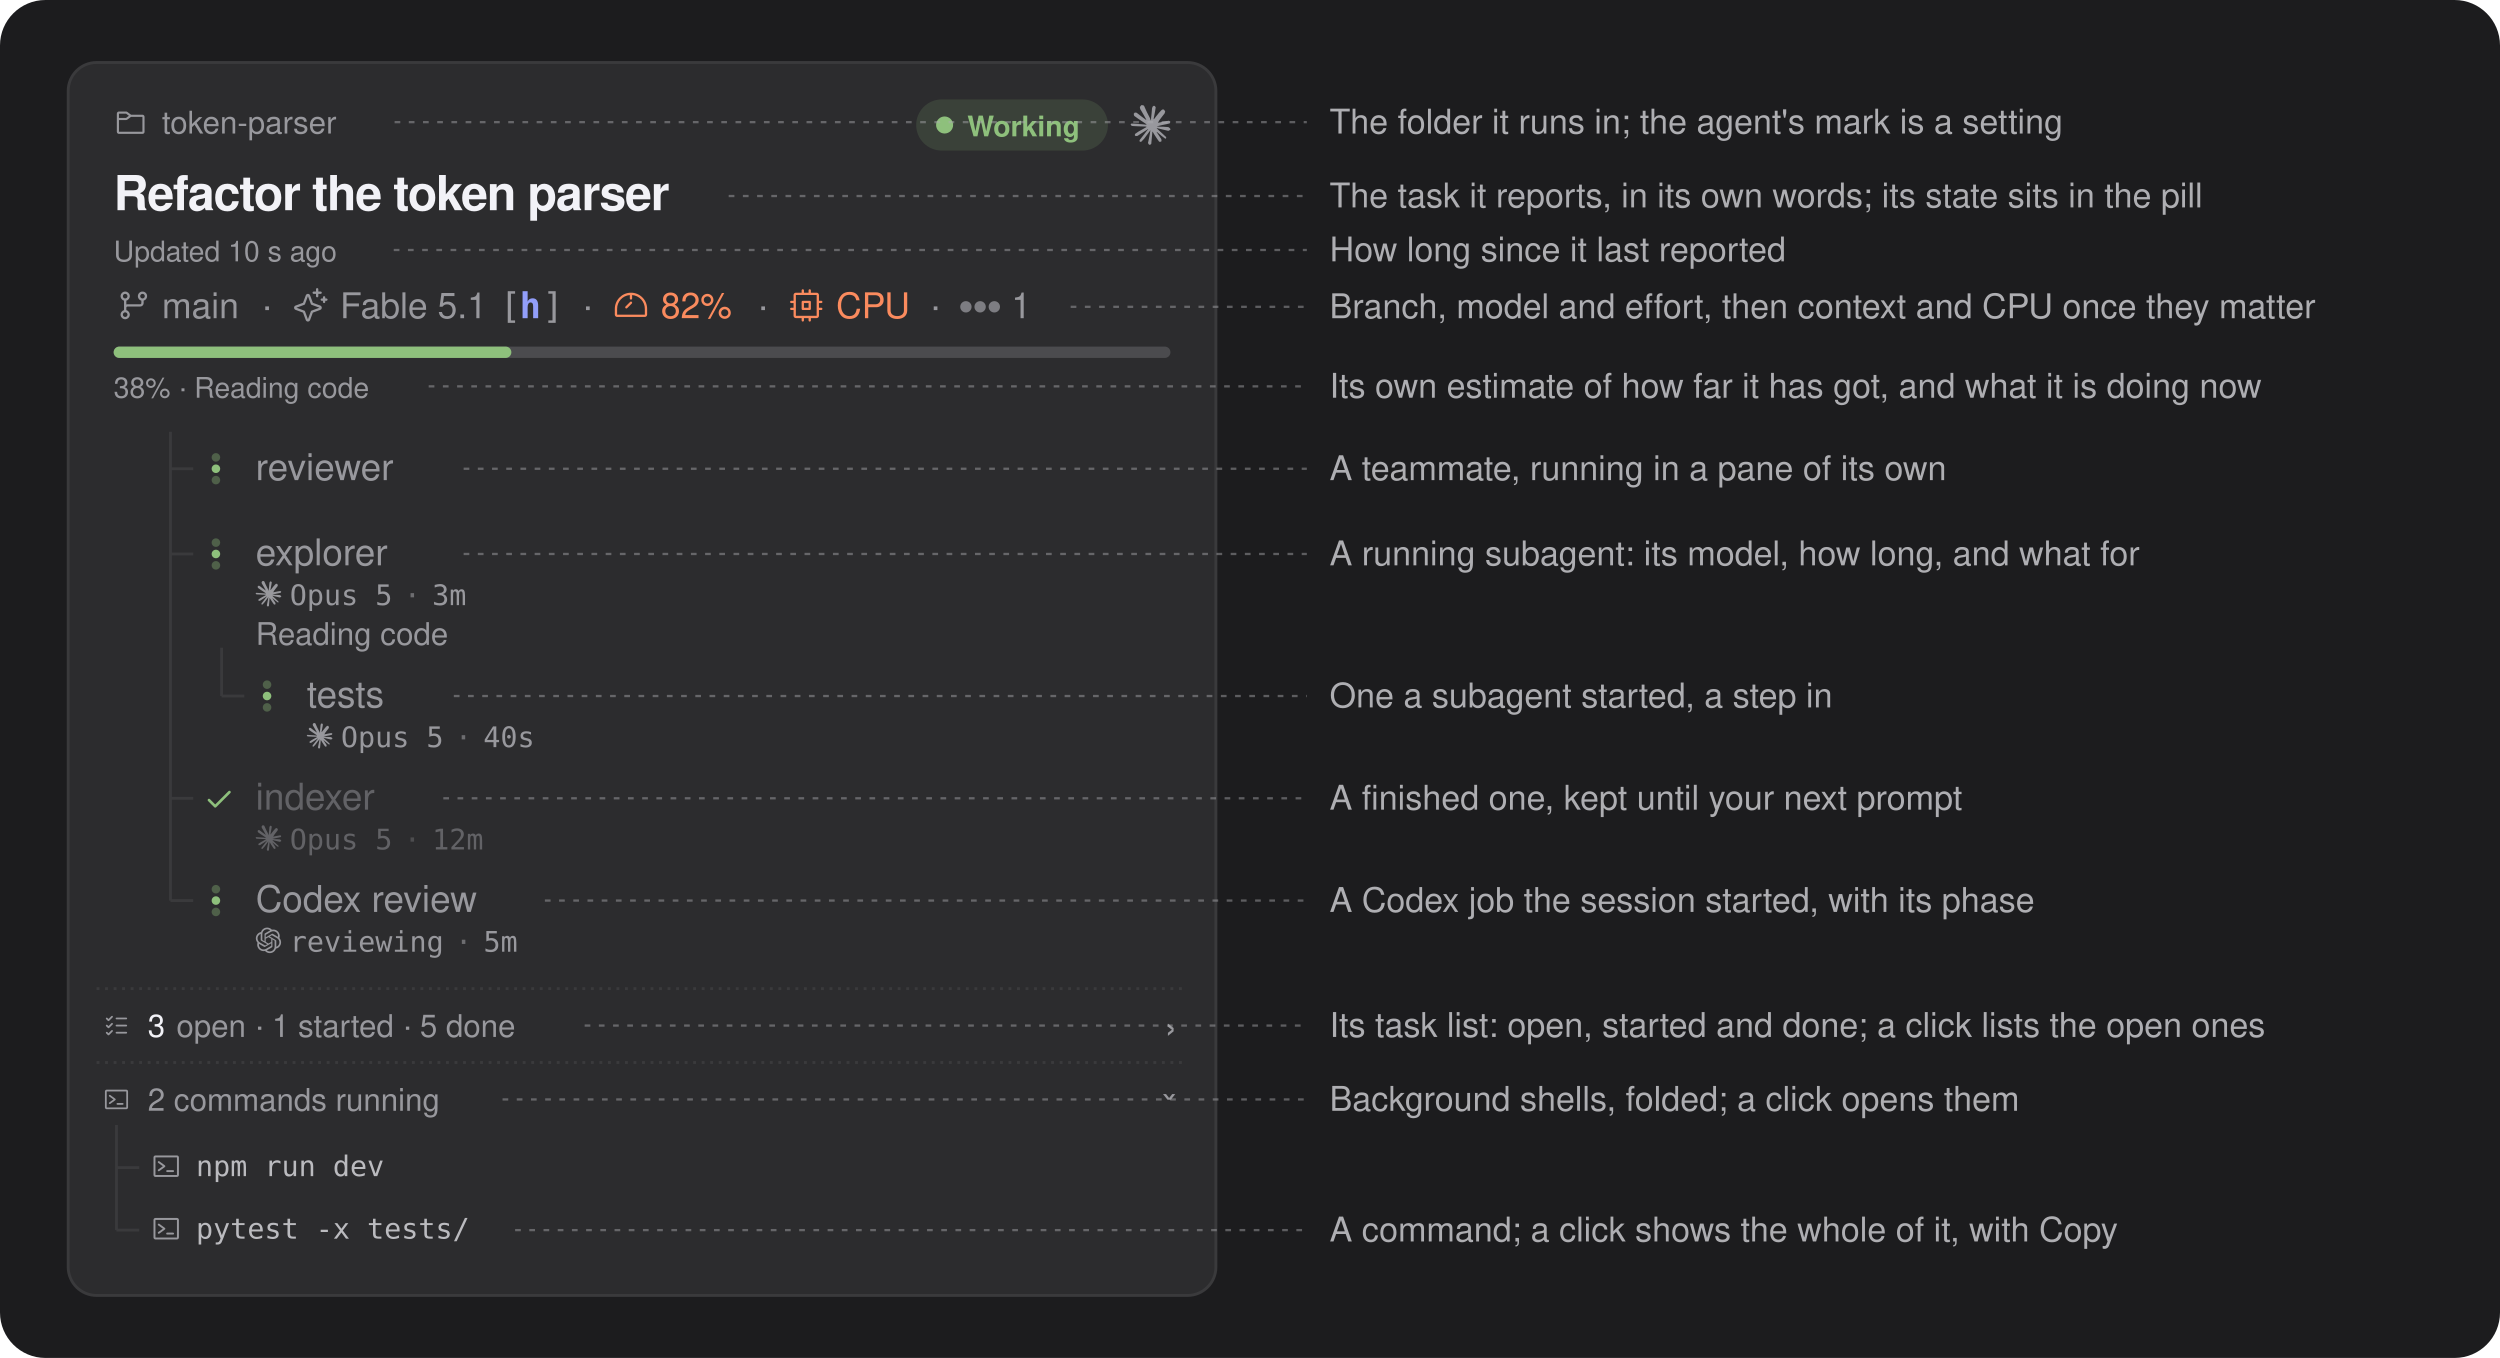
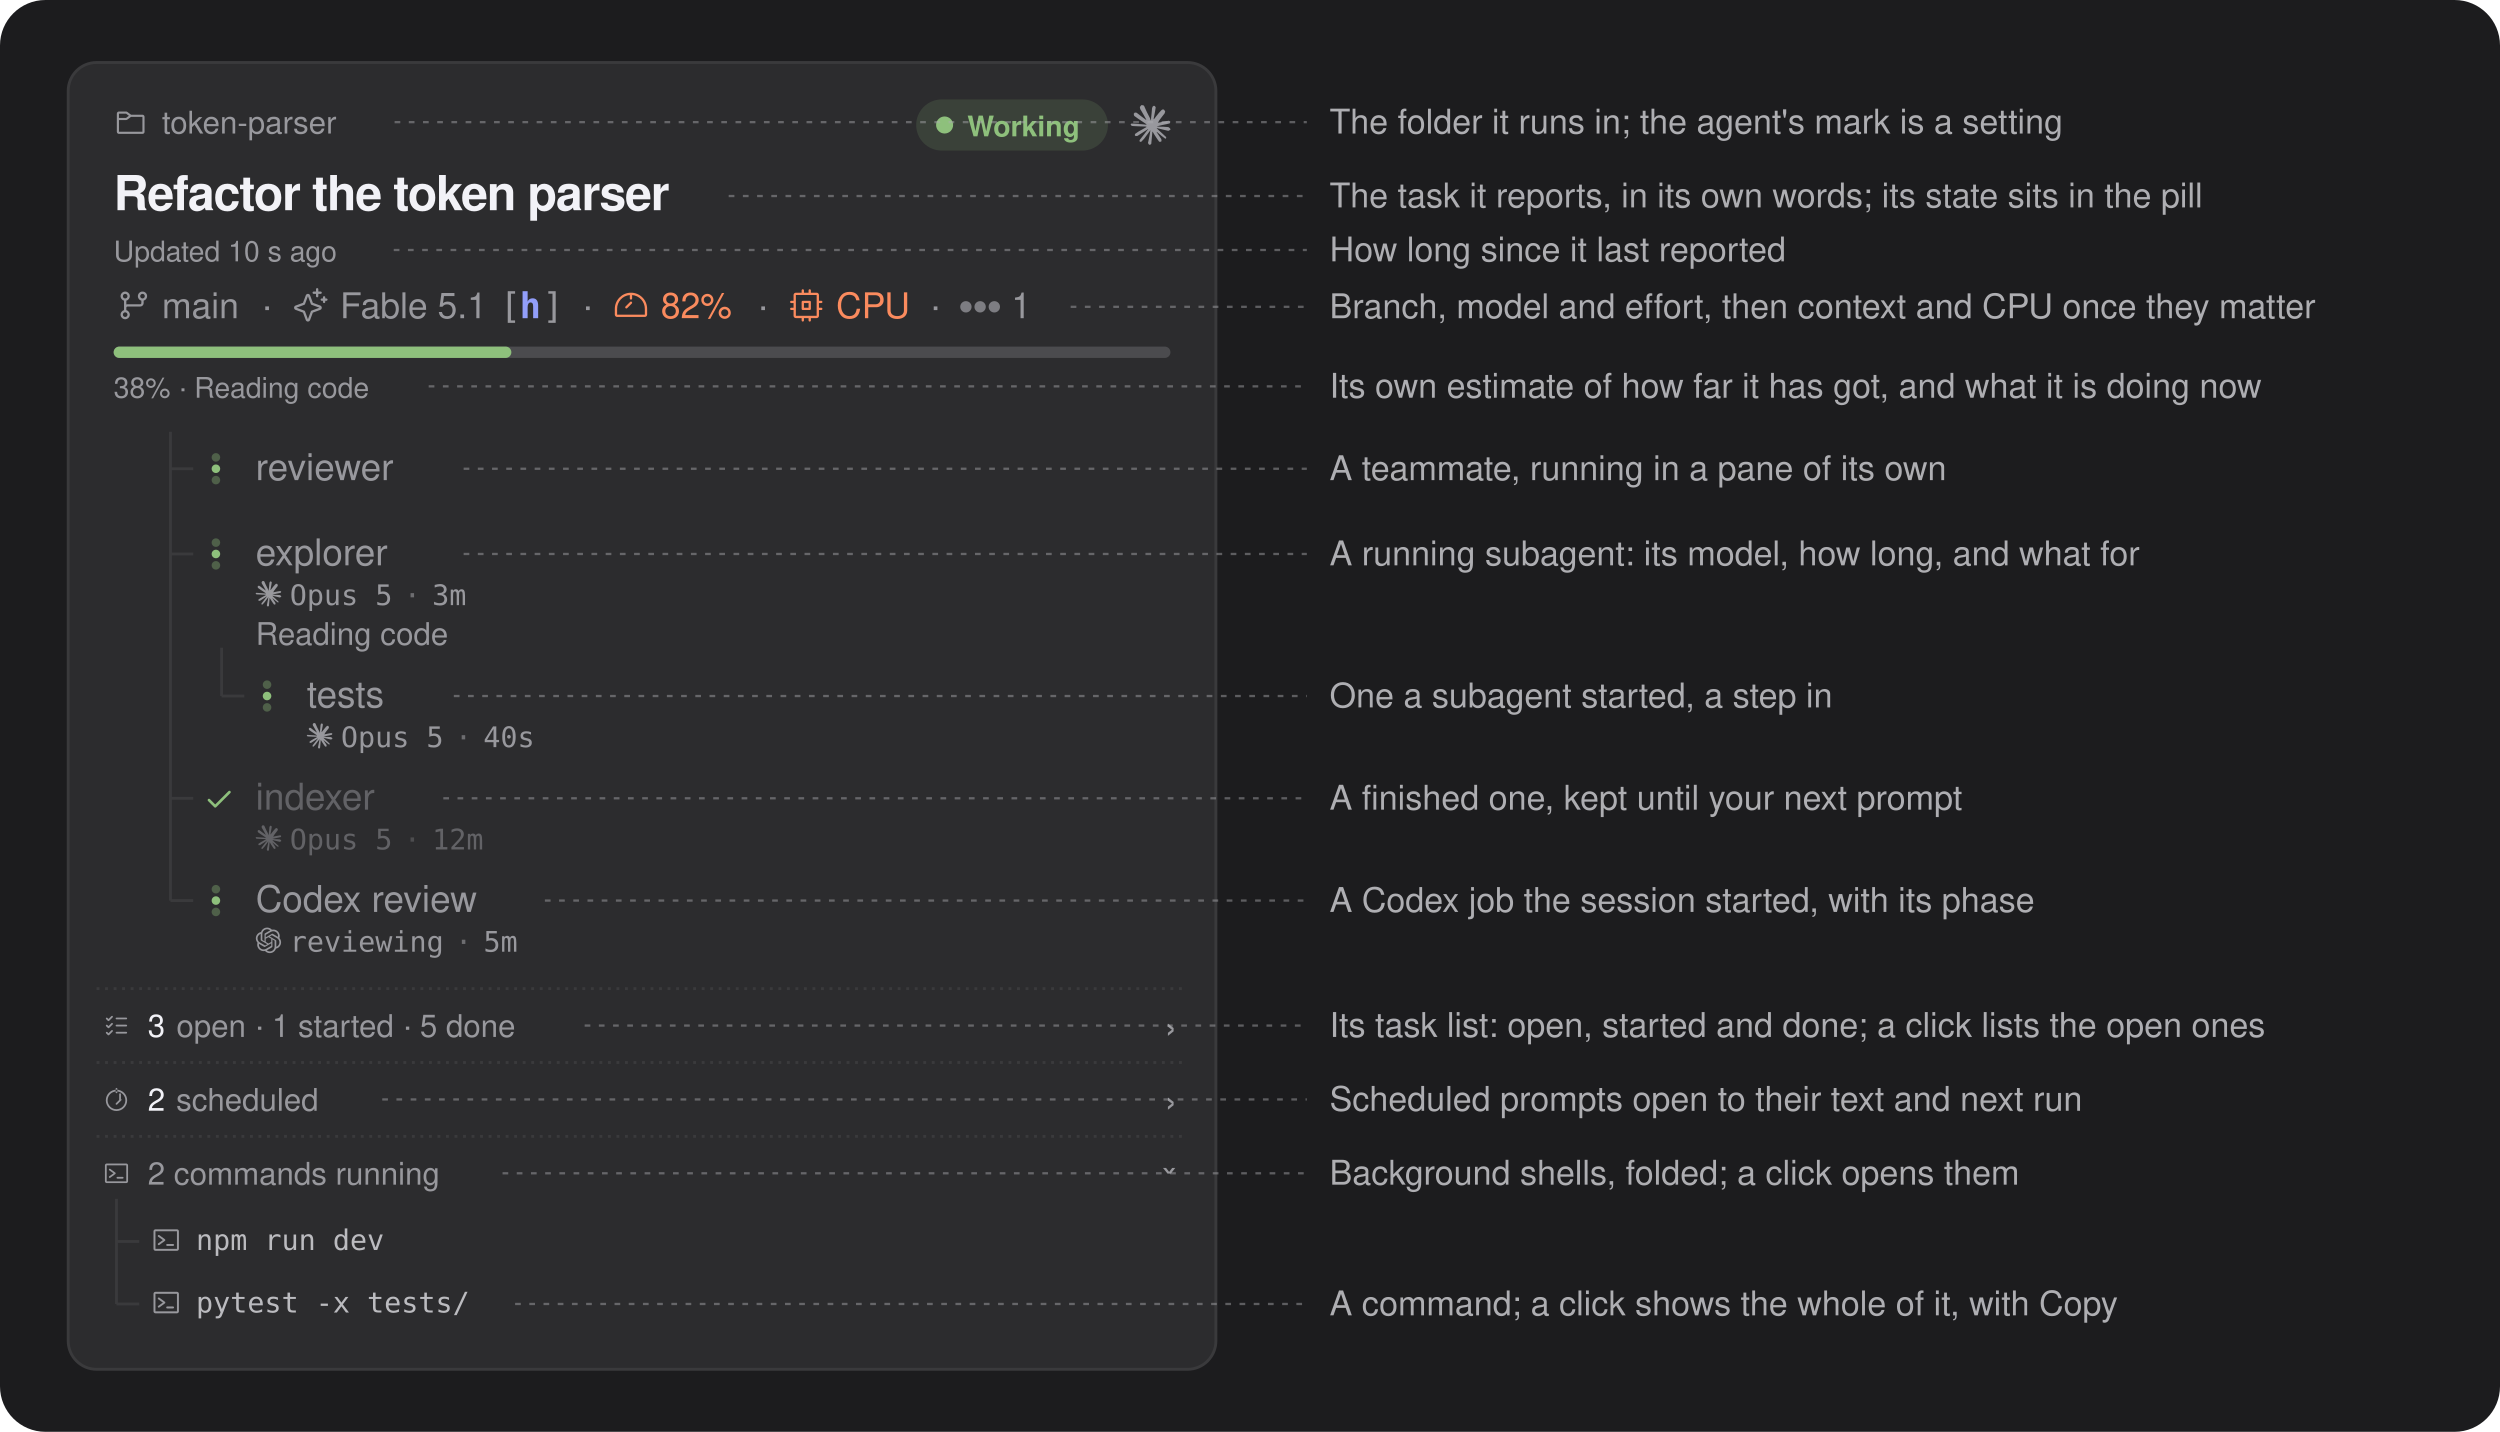
- <svg xmlns="http://www.w3.org/2000/svg" viewBox="0 0 880 478" width="880" role="img" aria-label="One card, each of its parts joined by a line to what it means: the folder and the agent, the state pill, the task as the title, how long since it reported, the branch, model, context and CPU, the bar with the percent and what it is doing now, then a teammate, running and finished subagents, a Codex job, the task list with its counts and the background shells">
-   <rect width="880" height="478" rx="16" fill="#1c1c1e" />
-   <rect x="24" y="22" width="404" height="434" rx="10" fill="#2c2c2e" stroke="#3a3a3c" />
+ <svg xmlns="http://www.w3.org/2000/svg" viewBox="0 0 880 504" width="880" role="img" aria-label="A card with its folder, agent mark, Working pill, task title, report age, branch, model, context and CPU. A progress bar shows the reported percent and current activity. Then a teammate, running and finished subagents, a Codex job, the task list, scheduled prompts and background shells. Lines join each part to its explanation.">
+   <rect width="880" height="504" rx="16" fill="#1c1c1e" />
+   <rect x="24" y="22" width="404" height="460" rx="10" fill="#2c2c2e" stroke="#3a3a3c" />
  <g transform="translate(40,37) scale(0.0469)" fill="#98989d">
    <path d="M216,72H130.67L102.93,51.2a16.12,16.12,0,0,0-9.6-3.2H40A16,16,0,0,0,24,64V200a16,16,0,0,0,16,16H216.89A15.13,15.13,0,0,0,232,200.89V88A16,16,0,0,0,216,72ZM40,64H93.33l21.34,16L93.33,96H40ZM216,200H40V112H93.33a16.12,16.12,0,0,0,9.6-3.2L130.67,88H216Z" />
  </g>
  <text x="57" y="47" fill="#98989d" font-size="11" font-weight="400" font-family="-apple-system, BlinkMacSystemFont, 'Segoe UI', Helvetica, Arial, sans-serif">token-parser</text>
  <g transform="translate(398,37) scale(0.5833)" fill="#98989d">
    <path d="m4.714 15.956 4.717-2.647.079-.231-.079-.128h-.231l-.789-.049-2.696-.073-2.337-.097-2.265-.121-.571-.121-.534-.704.055-.352.48-.322.686.061 1.518.103 2.277.158 1.651.097 2.447.255h.389l.055-.158-.134-.097-.103-.097L6.973 9.836l-2.55-1.688-1.336-.971-.723-.492-.364-.461-.158-1.008.656-.723.88.061.225.061.892.686 1.906 1.475 2.489 1.834.364.303.146-.103.018-.073-.164-.273-1.354-2.447-1.445-2.489-.643-1.032-.17-.619c-.061-.255-.103-.467-.103-.729L6.287.134 6.7 0l.996.134.419.364.619 1.415 1.002 2.228 1.554 3.03.455.898.243.832.091.255h.158v-.146l.128-1.706.237-2.095.231-2.696.079-.759.376-.911.747-.492.583.279.48.686-.067.443-.285 1.852-.559 2.902-.364 1.943h.212l.243-.243.984-1.305 1.651-2.064.729-.82.85-.905.546-.431h1.032l.759 1.129-.34 1.166-1.062 1.348-.88 1.141-1.263 1.7-.789 1.36.073.109.188-.018 2.853-.607 1.542-.279 1.84-.316.832.389.091.395-.328.807-1.967.486-2.307.461-3.436.814-.043.03.049.061 1.548.146.662.036h1.621l3.018.225.789.522.474.638-.079.486-1.214.619-1.639-.389-3.825-.911-1.311-.328h-.182v.109l1.093 1.069 2.003 1.809 2.507 2.331.128.577-.322.455-.34-.049-2.204-1.657-.85-.747-1.925-1.621h-.128v.17l.443.65 2.344 3.521.121 1.081-.17.352-.607.212-.668-.121-1.372-1.925L14.38 17.959l-1.141-1.943-.14.079-.674 7.255-.316.37-.729.279-.607-.461-.322-.747.322-1.475.389-1.925.316-1.53.285-1.9.17-.631-.012-.043-.14.018-1.433 1.967-2.18 2.945-1.724 1.846-.413.164-.716-.37.067-.662.401-.589 2.386-3.036 1.439-1.882.929-1.087-.006-.158h-.055l-6.338 4.116-1.129.146-.486-.455.061-.747.231-.243 1.906-1.311Z" />
  </g>
  <g>
    <rect x="322.5" y="35" width="67.5" height="18" rx="9" fill="#3a4139" />
    <circle cx="332.5" cy="44" r="3" fill="#8ec07c" />
    <text x="340.5" y="48" fill="#8ec07c" font-size="10" font-weight="600" font-family="-apple-system, BlinkMacSystemFont, 'Segoe UI', Helvetica, Arial, sans-serif">Working</text>
  </g>
  <text x="40" y="74" fill="#f2f2f7" font-size="17" font-weight="600" font-family="-apple-system, BlinkMacSystemFont, 'Segoe UI', Helvetica, Arial, sans-serif" letter-spacing="-0.4">Refactor the token parser</text>
  <text x="40" y="92" fill="#98989d" font-size="10" font-weight="400" font-family="-apple-system, BlinkMacSystemFont, 'Segoe UI', Helvetica, Arial, sans-serif">Updated 10 s ago</text>
  <g transform="translate(40,101) scale(0.0508)" fill="#98989d">
    <path d="M232,64a32,32,0,1,0-40,31v17a8,8,0,0,1-8,8H96a23.84,23.84,0,0,0-8,1.38V95a32,32,0,1,0-16,0v66a32,32,0,1,0,16,0V144a8,8,0,0,1,8-8h88a24,24,0,0,0,24-24V95A32.06,32.06,0,0,0,232,64ZM64,64A16,16,0,1,1,80,80,16,16,0,0,1,64,64ZM96,192a16,16,0,1,1-16-16A16,16,0,0,1,96,192ZM200,80a16,16,0,1,1,16-16A16,16,0,0,1,200,80Z" />
  </g>
  <text x="57" y="112" fill="#98989d" font-size="12.5" font-weight="400" font-family="-apple-system, BlinkMacSystemFont, 'Segoe UI', Helvetica, Arial, sans-serif">main</text>
  <text x="92.0" y="112" fill="#98989d" font-size="12.5" font-weight="400" font-family="-apple-system, BlinkMacSystemFont, 'Segoe UI', Helvetica, Arial, sans-serif">·</text>
  <g transform="translate(102.7,101) scale(0.0508)" fill="#98989d">
    <path d="M197.58,129.06,146,110l-19-51.62a15.92,15.92,0,0,0-29.88,0L78,110l-51.62,19a15.92,15.92,0,0,0,0,29.88L78,178l19,51.62a15.92,15.92,0,0,0,29.88,0L146,178l51.62-19a15.92,15.92,0,0,0,0-29.88ZM137,164.22a8,8,0,0,0-4.74,4.74L112,223.85,91.78,169A8,8,0,0,0,87,164.22L32.15,144,87,123.78A8,8,0,0,0,91.78,119L112,64.15,132.22,119a8,8,0,0,0,4.74,4.74L191.85,144ZM144,40a8,8,0,0,1,8-8h16V16a8,8,0,0,1,16,0V32h16a8,8,0,0,1,0,16H184V64a8,8,0,0,1-16,0V48H152A8,8,0,0,1,144,40ZM248,88a8,8,0,0,1-8,8h-8v8a8,8,0,0,1-16,0V96h-8a8,8,0,0,1,0-16h8V72a8,8,0,0,1,16,0v8h8A8,8,0,0,1,248,88Z" />
  </g>
  <text x="119.7" y="112" fill="#98989d" font-size="12.5" font-weight="400" font-family="-apple-system, BlinkMacSystemFont, 'Segoe UI', Helvetica, Arial, sans-serif">Fable 5.1</text>
  <text x="175.9" y="112" fill="#98989d" font-size="12.5" font-weight="400" font-family="ui-monospace, 'SF Mono', Menlo, Consolas, 'DejaVu Sans Mono', monospace">[</text>
  <text x="182.9" y="112" fill="#929efa" font-size="12.5" font-weight="600" font-family="ui-monospace, 'SF Mono', Menlo, Consolas, 'DejaVu Sans Mono', monospace">h</text>
  <text x="190.9" y="112" fill="#98989d" font-size="12.5" font-weight="400" font-family="ui-monospace, 'SF Mono', Menlo, Consolas, 'DejaVu Sans Mono', monospace">]</text>
  <text x="204.9" y="112" fill="#98989d" font-size="12.5" font-weight="400" font-family="-apple-system, BlinkMacSystemFont, 'Segoe UI', Helvetica, Arial, sans-serif">·</text>
  <g transform="translate(215.6,101) scale(0.0508)" fill="#fb8b5e">
    <path d="M207.06,72.67A111.24,111.24,0,0,0,128,40h-.4C66.07,40.21,16,90.6,16,152v40a16,16,0,0,0,16,16H224a16,16,0,0,0,16-16V152A111.25,111.25,0,0,0,207.06,72.67ZM224,192H32V152a95.35,95.35,0,0,1,88-95.71V80a8,8,0,0,0,16,0V56.29A95.36,95.36,0,0,1,224,152Zm-90.34-88.34a8,8,0,0,0-11.32,0l-32,32a8,8,0,0,0,11.32,11.32l32-32A8,8,0,0,0,133.66,103.66Z" />
  </g>
  <text x="232.6" y="112" fill="#fb8b5e" font-size="12.5" font-weight="400" font-family="-apple-system, BlinkMacSystemFont, 'Segoe UI', Helvetica, Arial, sans-serif">82%</text>
  <text x="266.6" y="112" fill="#98989d" font-size="12.5" font-weight="400" font-family="-apple-system, BlinkMacSystemFont, 'Segoe UI', Helvetica, Arial, sans-serif">·</text>
  <g transform="translate(277.3,101) scale(0.0508)" fill="#fb8b5e">
    <path d="M152,96H104a8,8,0,0,0-8,8v48a8,8,0,0,0,8,8h48a8,8,0,0,0,8-8V104A8,8,0,0,0,152,96Zm-8,48H112V112h32Zm88,0H216V112h16a8,8,0,0,0,0-16H216V56a16,16,0,0,0-16-16H160V24a8,8,0,0,0-16,0V40H112V24a8,8,0,0,0-16,0V40H56A16,16,0,0,0,40,56V96H24a8,8,0,0,0,0,16H40v32H24a8,8,0,0,0,0,16H40v40a16,16,0,0,0,16,16H96v16a8,8,0,0,0,16,0V216h32v16a8,8,0,0,0,16,0V216h40a16,16,0,0,0,16-16V160h16a8,8,0,0,0,0-16Zm-32,56H56V56H200v95.87s0,.09,0,.13,0,.09,0,.13V200Z" />
  </g>
  <text x="294.3" y="112" fill="#fb8b5e" font-size="12.5" font-weight="400" font-family="-apple-system, BlinkMacSystemFont, 'Segoe UI', Helvetica, Arial, sans-serif">CPU</text>
  <text x="327.3" y="112" fill="#98989d" font-size="12.5" font-weight="400" font-family="-apple-system, BlinkMacSystemFont, 'Segoe UI', Helvetica, Arial, sans-serif">·</text>
  <circle cx="340.0" cy="108" r="2" fill="#98989d" opacity="0.75" />
  <circle cx="345.0" cy="108" r="2" fill="#98989d" opacity="0.75" />
  <circle cx="350.0" cy="108" r="2" fill="#98989d" opacity="0.75" />
  <text x="356.0" y="112" fill="#98989d" font-size="12.5" font-weight="400" font-family="-apple-system, BlinkMacSystemFont, 'Segoe UI', Helvetica, Arial, sans-serif">1</text>
  <rect x="40" y="122" width="372" height="4" rx="2" fill="#f2f2f7" opacity="0.16" />
  <rect x="40" y="122" width="140" height="4" rx="2" fill="#8ec07c" />
  <text x="40" y="140" fill="#98989d" font-size="10" font-weight="400" font-family="-apple-system, BlinkMacSystemFont, 'Segoe UI', Helvetica, Arial, sans-serif">38% · Reading code</text>
  <circle cx="76" cy="161" r="1.5" fill="#8ec07c" opacity="0.35" />
  <circle cx="76" cy="165" r="1.5" fill="#8ec07c" opacity="1" />
  <circle cx="76" cy="169" r="1.5" fill="#8ec07c" opacity="0.35" />
  <text x="90" y="169" fill="#98989d" font-size="13" font-weight="500" font-family="-apple-system, BlinkMacSystemFont, 'Segoe UI', Helvetica, Arial, sans-serif">reviewer</text>
  <circle cx="76" cy="191" r="1.5" fill="#8ec07c" opacity="0.35" />
  <circle cx="76" cy="195" r="1.5" fill="#8ec07c" opacity="1" />
  <circle cx="76" cy="199" r="1.5" fill="#8ec07c" opacity="0.35" />
  <text x="90" y="199" fill="#98989d" font-size="13" font-weight="500" font-family="-apple-system, BlinkMacSystemFont, 'Segoe UI', Helvetica, Arial, sans-serif">explorer</text>
  <g transform="translate(90,204.5) scale(0.375)" fill="#98989d">
    <path d="m4.714 15.956 4.717-2.647.079-.231-.079-.128h-.231l-.789-.049-2.696-.073-2.337-.097-2.265-.121-.571-.121-.534-.704.055-.352.48-.322.686.061 1.518.103 2.277.158 1.651.097 2.447.255h.389l.055-.158-.134-.097-.103-.097L6.973 9.836l-2.55-1.688-1.336-.971-.723-.492-.364-.461-.158-1.008.656-.723.88.061.225.061.892.686 1.906 1.475 2.489 1.834.364.303.146-.103.018-.073-.164-.273-1.354-2.447-1.445-2.489-.643-1.032-.17-.619c-.061-.255-.103-.467-.103-.729L6.287.134 6.7 0l.996.134.419.364.619 1.415 1.002 2.228 1.554 3.03.455.898.243.832.091.255h.158v-.146l.128-1.706.237-2.095.231-2.696.079-.759.376-.911.747-.492.583.279.48.686-.067.443-.285 1.852-.559 2.902-.364 1.943h.212l.243-.243.984-1.305 1.651-2.064.729-.82.85-.905.546-.431h1.032l.759 1.129-.34 1.166-1.062 1.348-.88 1.141-1.263 1.7-.789 1.36.073.109.188-.018 2.853-.607 1.542-.279 1.84-.316.832.389.091.395-.328.807-1.967.486-2.307.461-3.436.814-.043.03.049.061 1.548.146.662.036h1.621l3.018.225.789.522.474.638-.079.486-1.214.619-1.639-.389-3.825-.911-1.311-.328h-.182v.109l1.093 1.069 2.003 1.809 2.507 2.331.128.577-.322.455-.34-.049-2.204-1.657-.85-.747-1.925-1.621h-.128v.17l.443.65 2.344 3.521.121 1.081-.17.352-.607.212-.668-.121-1.372-1.925L14.38 17.959l-1.141-1.943-.14.079-.674 7.255-.316.37-.729.279-.607-.461-.322-.747.322-1.475.389-1.925.316-1.53.285-1.9.17-.631-.012-.043-.14.018-1.433 1.967-2.18 2.945-1.724 1.846-.413.164-.716-.37.067-.662.401-.589 2.386-3.036 1.439-1.882.929-1.087-.006-.158h-.055l-6.338 4.116-1.129.146-.486-.455.061-.747.231-.243 1.906-1.311Z" />
  </g>
  <text x="102" y="213" fill="#98989d" font-size="10" font-weight="400" font-family="ui-monospace, 'SF Mono', Menlo, Consolas, 'DejaVu Sans Mono', monospace">Opus 5</text>
  <text x="142.12" y="213" fill="#98989d" font-size="10" font-weight="400" font-family="ui-monospace, 'SF Mono', Menlo, Consolas, 'DejaVu Sans Mono', monospace" opacity="0.6">·</text>
  <text x="152.12" y="213" fill="#98989d" font-size="10" font-weight="400" font-family="ui-monospace, 'SF Mono', Menlo, Consolas, 'DejaVu Sans Mono', monospace">3m</text>
  <text x="90" y="227" fill="#98989d" font-size="11" font-weight="400" font-family="-apple-system, BlinkMacSystemFont, 'Segoe UI', Helvetica, Arial, sans-serif">Reading code</text>
  <path d="M78 228 v17" fill="none" stroke="#3a3a3c" stroke-width="1" />
  <path d="M78 245 h8" fill="none" stroke="#3a3a3c" stroke-width="1" />
  <circle cx="94" cy="241" r="1.5" fill="#8ec07c" opacity="0.35" />
  <circle cx="94" cy="245" r="1.5" fill="#8ec07c" opacity="1" />
  <circle cx="94" cy="249" r="1.5" fill="#8ec07c" opacity="0.35" />
  <text x="108" y="249" fill="#98989d" font-size="13" font-weight="500" font-family="-apple-system, BlinkMacSystemFont, 'Segoe UI', Helvetica, Arial, sans-serif">tests</text>
  <g transform="translate(108,254.5) scale(0.375)" fill="#98989d">
    <path d="m4.714 15.956 4.717-2.647.079-.231-.079-.128h-.231l-.789-.049-2.696-.073-2.337-.097-2.265-.121-.571-.121-.534-.704.055-.352.48-.322.686.061 1.518.103 2.277.158 1.651.097 2.447.255h.389l.055-.158-.134-.097-.103-.097L6.973 9.836l-2.55-1.688-1.336-.971-.723-.492-.364-.461-.158-1.008.656-.723.88.061.225.061.892.686 1.906 1.475 2.489 1.834.364.303.146-.103.018-.073-.164-.273-1.354-2.447-1.445-2.489-.643-1.032-.17-.619c-.061-.255-.103-.467-.103-.729L6.287.134 6.7 0l.996.134.419.364.619 1.415 1.002 2.228 1.554 3.03.455.898.243.832.091.255h.158v-.146l.128-1.706.237-2.095.231-2.696.079-.759.376-.911.747-.492.583.279.48.686-.067.443-.285 1.852-.559 2.902-.364 1.943h.212l.243-.243.984-1.305 1.651-2.064.729-.82.85-.905.546-.431h1.032l.759 1.129-.34 1.166-1.062 1.348-.88 1.141-1.263 1.7-.789 1.36.073.109.188-.018 2.853-.607 1.542-.279 1.84-.316.832.389.091.395-.328.807-1.967.486-2.307.461-3.436.814-.043.03.049.061 1.548.146.662.036h1.621l3.018.225.789.522.474.638-.079.486-1.214.619-1.639-.389-3.825-.911-1.311-.328h-.182v.109l1.093 1.069 2.003 1.809 2.507 2.331.128.577-.322.455-.34-.049-2.204-1.657-.85-.747-1.925-1.621h-.128v.17l.443.65 2.344 3.521.121 1.081-.17.352-.607.212-.668-.121-1.372-1.925L14.38 17.959l-1.141-1.943-.14.079-.674 7.255-.316.37-.729.279-.607-.461-.322-.747.322-1.475.389-1.925.316-1.53.285-1.9.17-.631-.012-.043-.14.018-1.433 1.967-2.18 2.945-1.724 1.846-.413.164-.716-.37.067-.662.401-.589 2.386-3.036 1.439-1.882.929-1.087-.006-.158h-.055l-6.338 4.116-1.129.146-.486-.455.061-.747.231-.243 1.906-1.311Z" />
  </g>
  <text x="120" y="263" fill="#98989d" font-size="10" font-weight="400" font-family="ui-monospace, 'SF Mono', Menlo, Consolas, 'DejaVu Sans Mono', monospace">Opus 5</text>
  <text x="160.12" y="263" fill="#98989d" font-size="10" font-weight="400" font-family="ui-monospace, 'SF Mono', Menlo, Consolas, 'DejaVu Sans Mono', monospace" opacity="0.6">·</text>
  <text x="170.12" y="263" fill="#98989d" font-size="10" font-weight="400" font-family="ui-monospace, 'SF Mono', Menlo, Consolas, 'DejaVu Sans Mono', monospace">40s</text>
  <g transform="translate(72,276) scale(0.0391)" fill="#8ec07c">
    <path d="M232.49,80.49l-128,128a12,12,0,0,1-17,0l-56-56a12,12,0,1,1,17-17L96,183,215.51,63.51a12,12,0,0,1,17,17Z" />
  </g>
  <g opacity="0.5">
    <text x="90" y="285" fill="#98989d" font-size="13" font-weight="500" font-family="-apple-system, BlinkMacSystemFont, 'Segoe UI', Helvetica, Arial, sans-serif">indexer</text>
    <g transform="translate(90,290.5) scale(0.375)" fill="#98989d">
      <path d="m4.714 15.956 4.717-2.647.079-.231-.079-.128h-.231l-.789-.049-2.696-.073-2.337-.097-2.265-.121-.571-.121-.534-.704.055-.352.48-.322.686.061 1.518.103 2.277.158 1.651.097 2.447.255h.389l.055-.158-.134-.097-.103-.097L6.973 9.836l-2.55-1.688-1.336-.971-.723-.492-.364-.461-.158-1.008.656-.723.88.061.225.061.892.686 1.906 1.475 2.489 1.834.364.303.146-.103.018-.073-.164-.273-1.354-2.447-1.445-2.489-.643-1.032-.17-.619c-.061-.255-.103-.467-.103-.729L6.287.134 6.7 0l.996.134.419.364.619 1.415 1.002 2.228 1.554 3.03.455.898.243.832.091.255h.158v-.146l.128-1.706.237-2.095.231-2.696.079-.759.376-.911.747-.492.583.279.48.686-.067.443-.285 1.852-.559 2.902-.364 1.943h.212l.243-.243.984-1.305 1.651-2.064.729-.82.85-.905.546-.431h1.032l.759 1.129-.34 1.166-1.062 1.348-.88 1.141-1.263 1.7-.789 1.36.073.109.188-.018 2.853-.607 1.542-.279 1.84-.316.832.389.091.395-.328.807-1.967.486-2.307.461-3.436.814-.043.03.049.061 1.548.146.662.036h1.621l3.018.225.789.522.474.638-.079.486-1.214.619-1.639-.389-3.825-.911-1.311-.328h-.182v.109l1.093 1.069 2.003 1.809 2.507 2.331.128.577-.322.455-.34-.049-2.204-1.657-.85-.747-1.925-1.621h-.128v.17l.443.65 2.344 3.521.121 1.081-.17.352-.607.212-.668-.121-1.372-1.925L14.38 17.959l-1.141-1.943-.14.079-.674 7.255-.316.37-.729.279-.607-.461-.322-.747.322-1.475.389-1.925.316-1.53.285-1.9.17-.631-.012-.043-.14.018-1.433 1.967-2.18 2.945-1.724 1.846-.413.164-.716-.37.067-.662.401-.589 2.386-3.036 1.439-1.882.929-1.087-.006-.158h-.055l-6.338 4.116-1.129.146-.486-.455.061-.747.231-.243 1.906-1.311Z" />
    </g>
    <text x="102" y="299" fill="#98989d" font-size="10" font-weight="400" font-family="ui-monospace, 'SF Mono', Menlo, Consolas, 'DejaVu Sans Mono', monospace">Opus 5</text>
    <text x="142.12" y="299" fill="#98989d" font-size="10" font-weight="400" font-family="ui-monospace, 'SF Mono', Menlo, Consolas, 'DejaVu Sans Mono', monospace" opacity="0.6">·</text>
    <text x="152.12" y="299" fill="#98989d" font-size="10" font-weight="400" font-family="ui-monospace, 'SF Mono', Menlo, Consolas, 'DejaVu Sans Mono', monospace">12m</text>
  </g>
  <path d="M60 152 v165" fill="none" stroke="#3a3a3c" stroke-width="1" />
  <path d="M60 165 h8" fill="none" stroke="#3a3a3c" stroke-width="1" />
  <path d="M60 195 h8" fill="none" stroke="#3a3a3c" stroke-width="1" />
  <path d="M60 281 h8" fill="none" stroke="#3a3a3c" stroke-width="1" />
  <path d="M60 317 h8" fill="none" stroke="#3a3a3c" stroke-width="1" />
  <circle cx="76" cy="313" r="1.5" fill="#8ec07c" opacity="0.35" />
  <circle cx="76" cy="317" r="1.5" fill="#8ec07c" opacity="1" />
  <circle cx="76" cy="321" r="1.5" fill="#8ec07c" opacity="0.35" />
  <text x="90" y="321" fill="#98989d" font-size="13" font-weight="500" font-family="-apple-system, BlinkMacSystemFont, 'Segoe UI', Helvetica, Arial, sans-serif">Codex review</text>
  <g transform="translate(90,326.5) scale(0.375)" fill="#98989d">
    <path d="M22.282 9.821a5.985 5.985 0 0 0-.516-4.911 6.046 6.046 0 0 0-6.51-2.9A6.065 6.065 0 0 0 4.981 4.182a5.985 5.985 0 0 0-3.998 2.9 6.046 6.046 0 0 0 .743 7.097 5.98 5.98 0 0 0 .511 4.911 6.051 6.051 0 0 0 6.515 2.9A5.985 5.985 0 0 0 13.26 24a6.056 6.056 0 0 0 5.772-4.206 5.989 5.989 0 0 0 3.998-2.9 6.056 6.056 0 0 0-.748-7.073zm-9.022 12.608a4.476 4.476 0 0 1-2.876-1.041l.142-.08 4.778-2.758a.795.795 0 0 0 .393-.681v-6.737l2.02 1.169a.071.071 0 0 1 .038.052v5.583a4.504 4.504 0 0 1-4.495 4.494zm-9.661-4.125a4.471 4.471 0 0 1-.535-3.014l.142.085 4.783 2.758a.771.771 0 0 0 .781 0l5.843-3.369v2.332a.08.08 0 0 1-.033.061L9.74 19.95a4.499 4.499 0 0 1-6.141-1.646zM2.341 7.896a4.485 4.485 0 0 1 2.365-1.973V11.6a.766.766 0 0 0 .388.676l5.814 3.354-2.02 1.169a.076.076 0 0 1-.071 0l-4.83-2.787A4.504 4.504 0 0 1 2.341 7.872zm16.596 3.856L13.104 8.364 15.119 7.2a.076.076 0 0 1 .071 0l4.83 2.791a4.494 4.494 0 0 1-.676 8.104v-5.677a.79.79 0 0 0-.407-.667zm2.011-3.023l-.142-.085-4.774-2.782a.776.776 0 0 0-.785 0L9.409 9.23V6.897a.066.066 0 0 1 .028-.061l4.83-2.787a4.499 4.499 0 0 1 6.68 4.66zM8.306 12.863l-2.02-1.164a.08.08 0 0 1-.038-.057V6.074a4.499 4.499 0 0 1 7.376-3.454l-.142.081L8.704 5.459a.795.795 0 0 0-.393.681zm1.098-2.365l2.602-1.5 2.607 1.5v2.999l-2.597 1.5-2.607-1.5Z" />
  </g>
  <text x="102" y="335" fill="#98989d" font-size="10" font-weight="400" font-family="ui-monospace, 'SF Mono', Menlo, Consolas, 'DejaVu Sans Mono', monospace">reviewing</text>
  <text x="160.18" y="335" fill="#98989d" font-size="10" font-weight="400" font-family="ui-monospace, 'SF Mono', Menlo, Consolas, 'DejaVu Sans Mono', monospace" opacity="0.6">·</text>
  <text x="170.18" y="335" fill="#98989d" font-size="10" font-weight="400" font-family="ui-monospace, 'SF Mono', Menlo, Consolas, 'DejaVu Sans Mono', monospace">5m</text>
  <line x1="34" y1="348" x2="418" y2="348" stroke="#3a3a3c" stroke-dasharray="1 2" />
  <g transform="translate(36,356) scale(0.0391)" fill="#98989d">
    <path d="M224,128a8,8,0,0,1-8,8H128a8,8,0,0,1,0-16h88A8,8,0,0,1,224,128ZM128,72h88a8,8,0,0,0,0-16H128a8,8,0,0,0,0,16Zm88,112H128a8,8,0,0,0,0,16h88a8,8,0,0,0,0-16ZM82.34,42.34,56,68.69,45.66,58.34A8,8,0,0,0,34.34,69.66l16,16a8,8,0,0,0,11.32,0l32-32A8,8,0,0,0,82.34,42.34Zm0,64L56,132.69,45.66,122.34a8,8,0,0,0-11.32,11.32l16,16a8,8,0,0,0,11.32,0l32-32a8,8,0,0,0-11.32-11.32Zm0,64L56,196.69,45.66,186.34a8,8,0,0,0-11.32,11.32l16,16a8,8,0,0,0,11.32,0l32-32a8,8,0,0,0-11.32-11.32Z" />
  </g>
  <text x="52" y="365" fill="#f2f2f7" font-size="11" font-weight="500" font-family="-apple-system, BlinkMacSystemFont, 'Segoe UI', Helvetica, Arial, sans-serif">3</text>
  <text x="62.1" y="365" fill="#98989d" font-size="11" font-weight="400" font-family="-apple-system, BlinkMacSystemFont, 'Segoe UI', Helvetica, Arial, sans-serif">open · 1 started · 5 done</text>
  <text x="410" y="366" fill="#98989d" font-size="13" font-weight="400" font-family="-apple-system, BlinkMacSystemFont, 'Segoe UI', Helvetica, Arial, sans-serif">›</text>
  <line x1="34" y1="374" x2="418" y2="374" stroke="#3a3a3c" stroke-dasharray="1 2" />
  <g transform="translate(36,382) scale(0.0391)" fill="#98989d">
+     <path d="M128,40a96,96,0,1,0,96,96A96.11,96.11,0,0,0,128,40Zm0,176a80,80,0,1,1,80-80A80.09,80.09,0,0,1,128,216Zm45.66-93.66a8,8,0,0,1,0,11.32l-40,40a8,8,0,0,1-11.32-11.32L152,132.69V80a8,8,0,0,1,16,0v58.34ZM128,72a8,8,0,0,1-8-8V32a8,8,0,0,1,16,0V64A8,8,0,0,1,128,72Z" />
+   </g>
+   <text x="52" y="391" fill="#f2f2f7" font-size="11" font-weight="500" font-family="-apple-system, BlinkMacSystemFont, 'Segoe UI', Helvetica, Arial, sans-serif">2</text>
+   <text x="62" y="391" fill="#98989d" font-size="11" font-weight="400" font-family="-apple-system, BlinkMacSystemFont, 'Segoe UI', Helvetica, Arial, sans-serif">scheduled</text>
+   <text x="410" y="392" fill="#98989d" font-size="13" font-weight="400" font-family="-apple-system, BlinkMacSystemFont, 'Segoe UI', Helvetica, Arial, sans-serif">›</text>
+   <line x1="34" y1="400" x2="418" y2="400" stroke="#3a3a3c" stroke-dasharray="1 2" />
+   <g transform="translate(36,408) scale(0.0391)" fill="#98989d">
    <path d="M117.31,134.63,72,168a8,8,0,0,1-9.6-12.8L100.83,128,62.4,100.8a8,8,0,1,1,9.6-12.8l45.31,33.37a8,8,0,0,1,0,13.26ZM216,40H40A16,16,0,0,0,24,56V200a16,16,0,0,0,16,16H216a16,16,0,0,0,16-16V56A16,16,0,0,0,216,40Zm0,160H40V56H216V200Zm-80-24h48a8,8,0,0,0,0-16H136a8,8,0,0,0,0,16Z" />
  </g>
-   <text x="52" y="391" fill="#98989d" font-size="11" font-weight="400" font-family="-apple-system, BlinkMacSystemFont, 'Segoe UI', Helvetica, Arial, sans-serif">2 commands running</text>
-   <text x="410" y="392" fill="#98989d" font-size="13" font-weight="400" font-family="-apple-system, BlinkMacSystemFont, 'Segoe UI', Helvetica, Arial, sans-serif" transform="rotate(90 413 387)">›</text>
-   <path d="M41 396 v37" fill="none" stroke="#3a3a3c" stroke-width="1" />
-   <path d="M41 411 h8" fill="none" stroke="#3a3a3c" stroke-width="1" />
-   <path d="M41 433 h8" fill="none" stroke="#3a3a3c" stroke-width="1" />
-   <g transform="translate(53,405) scale(0.043)" fill="#98989d">
+   <text x="52" y="417" fill="#98989d" font-size="11" font-weight="400" font-family="-apple-system, BlinkMacSystemFont, 'Segoe UI', Helvetica, Arial, sans-serif">2 commands running</text>
+   <text x="410" y="418" fill="#98989d" font-size="13" font-weight="400" font-family="-apple-system, BlinkMacSystemFont, 'Segoe UI', Helvetica, Arial, sans-serif" transform="rotate(90 413 413)">›</text>
+   <path d="M41 422 v37" fill="none" stroke="#3a3a3c" stroke-width="1" />
+   <path d="M41 437 h8" fill="none" stroke="#3a3a3c" stroke-width="1" />
+   <path d="M41 459 h8" fill="none" stroke="#3a3a3c" stroke-width="1" />
+   <g transform="translate(53,431) scale(0.043)" fill="#98989d">
    <path d="M117.31,134.63,72,168a8,8,0,0,1-9.6-12.8L100.83,128,62.4,100.8a8,8,0,1,1,9.6-12.8l45.31,33.37a8,8,0,0,1,0,13.26ZM216,40H40A16,16,0,0,0,24,56V200a16,16,0,0,0,16,16H216a16,16,0,0,0,16-16V56A16,16,0,0,0,216,40Zm0,160H40V56H216V200Zm-80-24h48a8,8,0,0,0,0-16H136a8,8,0,0,0,0,16Z" />
  </g>
-   <text x="69" y="414" fill="#f2f2f7" font-size="10" font-weight="400" font-family="ui-monospace, 'SF Mono', Menlo, Consolas, 'DejaVu Sans Mono', monospace" opacity="0.72">npm run dev</text>
-   <g transform="translate(53,427) scale(0.043)" fill="#98989d">
+   <text x="69" y="440" fill="#f2f2f7" font-size="10" font-weight="400" font-family="ui-monospace, 'SF Mono', Menlo, Consolas, 'DejaVu Sans Mono', monospace" opacity="0.72">npm run dev</text>
+   <g transform="translate(53,453) scale(0.043)" fill="#98989d">
    <path d="M117.31,134.63,72,168a8,8,0,0,1-9.6-12.8L100.83,128,62.4,100.8a8,8,0,1,1,9.6-12.8l45.31,33.37a8,8,0,0,1,0,13.26ZM216,40H40A16,16,0,0,0,24,56V200a16,16,0,0,0,16,16H216a16,16,0,0,0,16-16V56A16,16,0,0,0,216,40Zm0,160H40V56H216V200Zm-80-24h48a8,8,0,0,0,0-16H136a8,8,0,0,0,0,16Z" />
  </g>
-   <text x="69" y="436" fill="#f2f2f7" font-size="10" font-weight="400" font-family="ui-monospace, 'SF Mono', Menlo, Consolas, 'DejaVu Sans Mono', monospace" opacity="0.72">pytest -x tests/</text>
+   <text x="69" y="462" fill="#f2f2f7" font-size="10" font-weight="400" font-family="ui-monospace, 'SF Mono', Menlo, Consolas, 'DejaVu Sans Mono', monospace" opacity="0.72">pytest -x tests/</text>
  <line x1="138.9" y1="43" x2="460" y2="43" stroke="#aeaeb2" stroke-width="0.8" opacity="0.45" stroke-dasharray="2 3" />
  <text x="468" y="47" fill="#aeaeb2" font-size="12" font-weight="400" font-family="-apple-system, BlinkMacSystemFont, 'Segoe UI', Helvetica, Arial, sans-serif">The folder it runs in; the agent's mark is a setting</text>
  <line x1="256.5" y1="69" x2="460" y2="69" stroke="#aeaeb2" stroke-width="0.8" opacity="0.45" stroke-dasharray="2 3" />
  <text x="468" y="73" fill="#aeaeb2" font-size="12" font-weight="400" font-family="-apple-system, BlinkMacSystemFont, 'Segoe UI', Helvetica, Arial, sans-serif">The task it reports, in its own words; its state sits in the pill</text>
  <line x1="138.6" y1="88" x2="460" y2="88" stroke="#aeaeb2" stroke-width="0.8" opacity="0.45" stroke-dasharray="2 3" />
  <text x="468" y="92" fill="#aeaeb2" font-size="12" font-weight="400" font-family="-apple-system, BlinkMacSystemFont, 'Segoe UI', Helvetica, Arial, sans-serif">How long since it last reported</text>
  <line x1="376.875" y1="108" x2="460" y2="108" stroke="#aeaeb2" stroke-width="0.8" opacity="0.45" stroke-dasharray="2 3" />
  <text x="468" y="112" fill="#aeaeb2" font-size="12" font-weight="400" font-family="-apple-system, BlinkMacSystemFont, 'Segoe UI', Helvetica, Arial, sans-serif">Branch, model and effort, then context and CPU once they matter</text>
  <line x1="150.9" y1="136" x2="460" y2="136" stroke="#aeaeb2" stroke-width="0.8" opacity="0.45" stroke-dasharray="2 3" />
  <text x="468" y="140" fill="#aeaeb2" font-size="12" font-weight="400" font-family="-apple-system, BlinkMacSystemFont, 'Segoe UI', Helvetica, Arial, sans-serif">Its own estimate of how far it has got, and what it is doing now</text>
  <line x1="163.2" y1="165" x2="460" y2="165" stroke="#aeaeb2" stroke-width="0.8" opacity="0.45" stroke-dasharray="2 3" />
  <text x="468" y="169" fill="#aeaeb2" font-size="12" font-weight="400" font-family="-apple-system, BlinkMacSystemFont, 'Segoe UI', Helvetica, Arial, sans-serif">A teammate, running in a pane of its own</text>
  <line x1="163.2" y1="195" x2="460" y2="195" stroke="#aeaeb2" stroke-width="0.8" opacity="0.45" stroke-dasharray="2 3" />
  <text x="468" y="199" fill="#aeaeb2" font-size="12" font-weight="400" font-family="-apple-system, BlinkMacSystemFont, 'Segoe UI', Helvetica, Arial, sans-serif">A running subagent: its model, how long, and what for</text>
  <line x1="159.75" y1="245" x2="460" y2="245" stroke="#aeaeb2" stroke-width="0.8" opacity="0.45" stroke-dasharray="2 3" />
  <text x="468" y="249" fill="#aeaeb2" font-size="12" font-weight="400" font-family="-apple-system, BlinkMacSystemFont, 'Segoe UI', Helvetica, Arial, sans-serif">One a subagent started, a step in</text>
  <line x1="156.05" y1="281" x2="460" y2="281" stroke="#aeaeb2" stroke-width="0.8" opacity="0.45" stroke-dasharray="2 3" />
  <text x="468" y="285" fill="#aeaeb2" font-size="12" font-weight="400" font-family="-apple-system, BlinkMacSystemFont, 'Segoe UI', Helvetica, Arial, sans-serif">A finished one, kept until your next prompt</text>
  <line x1="191.8" y1="317" x2="460" y2="317" stroke="#aeaeb2" stroke-width="0.8" opacity="0.45" stroke-dasharray="2 3" />
  <text x="468" y="321" fill="#aeaeb2" font-size="12" font-weight="400" font-family="-apple-system, BlinkMacSystemFont, 'Segoe UI', Helvetica, Arial, sans-serif">A Codex job the session started, with its phase</text>
  <line x1="205.8" y1="361" x2="460" y2="361" stroke="#aeaeb2" stroke-width="0.8" opacity="0.45" stroke-dasharray="2 3" />
  <text x="468" y="365" fill="#aeaeb2" font-size="12" font-weight="400" font-family="-apple-system, BlinkMacSystemFont, 'Segoe UI', Helvetica, Arial, sans-serif">Its task list: open, started and done; a click lists the open ones</text>
-   <line x1="176.9" y1="387" x2="460" y2="387" stroke="#aeaeb2" stroke-width="0.8" opacity="0.45" stroke-dasharray="2 3" />
-   <text x="468" y="391" fill="#aeaeb2" font-size="12" font-weight="400" font-family="-apple-system, BlinkMacSystemFont, 'Segoe UI', Helvetica, Arial, sans-serif">Background shells, folded; a click opens them</text>
-   <line x1="181.32" y1="433" x2="460" y2="433" stroke="#aeaeb2" stroke-width="0.8" opacity="0.45" stroke-dasharray="2 3" />
-   <text x="468" y="437" fill="#aeaeb2" font-size="12" font-weight="400" font-family="-apple-system, BlinkMacSystemFont, 'Segoe UI', Helvetica, Arial, sans-serif">A command; a click shows the whole of it, with Copy</text>
+   <line x1="134.55" y1="387" x2="460" y2="387" stroke="#aeaeb2" stroke-width="0.8" opacity="0.45" stroke-dasharray="2 3" />
+   <text x="468" y="391" fill="#aeaeb2" font-size="12" font-weight="400" font-family="-apple-system, BlinkMacSystemFont, 'Segoe UI', Helvetica, Arial, sans-serif">Scheduled prompts open to their text and next run</text>
+   <line x1="176.9" y1="413" x2="460" y2="413" stroke="#aeaeb2" stroke-width="0.8" opacity="0.45" stroke-dasharray="2 3" />
+   <text x="468" y="417" fill="#aeaeb2" font-size="12" font-weight="400" font-family="-apple-system, BlinkMacSystemFont, 'Segoe UI', Helvetica, Arial, sans-serif">Background shells, folded; a click opens them</text>
+   <line x1="181.32" y1="459" x2="460" y2="459" stroke="#aeaeb2" stroke-width="0.8" opacity="0.45" stroke-dasharray="2 3" />
+   <text x="468" y="463" fill="#aeaeb2" font-size="12" font-weight="400" font-family="-apple-system, BlinkMacSystemFont, 'Segoe UI', Helvetica, Arial, sans-serif">A command; a click shows the whole of it, with Copy</text>
</svg>
